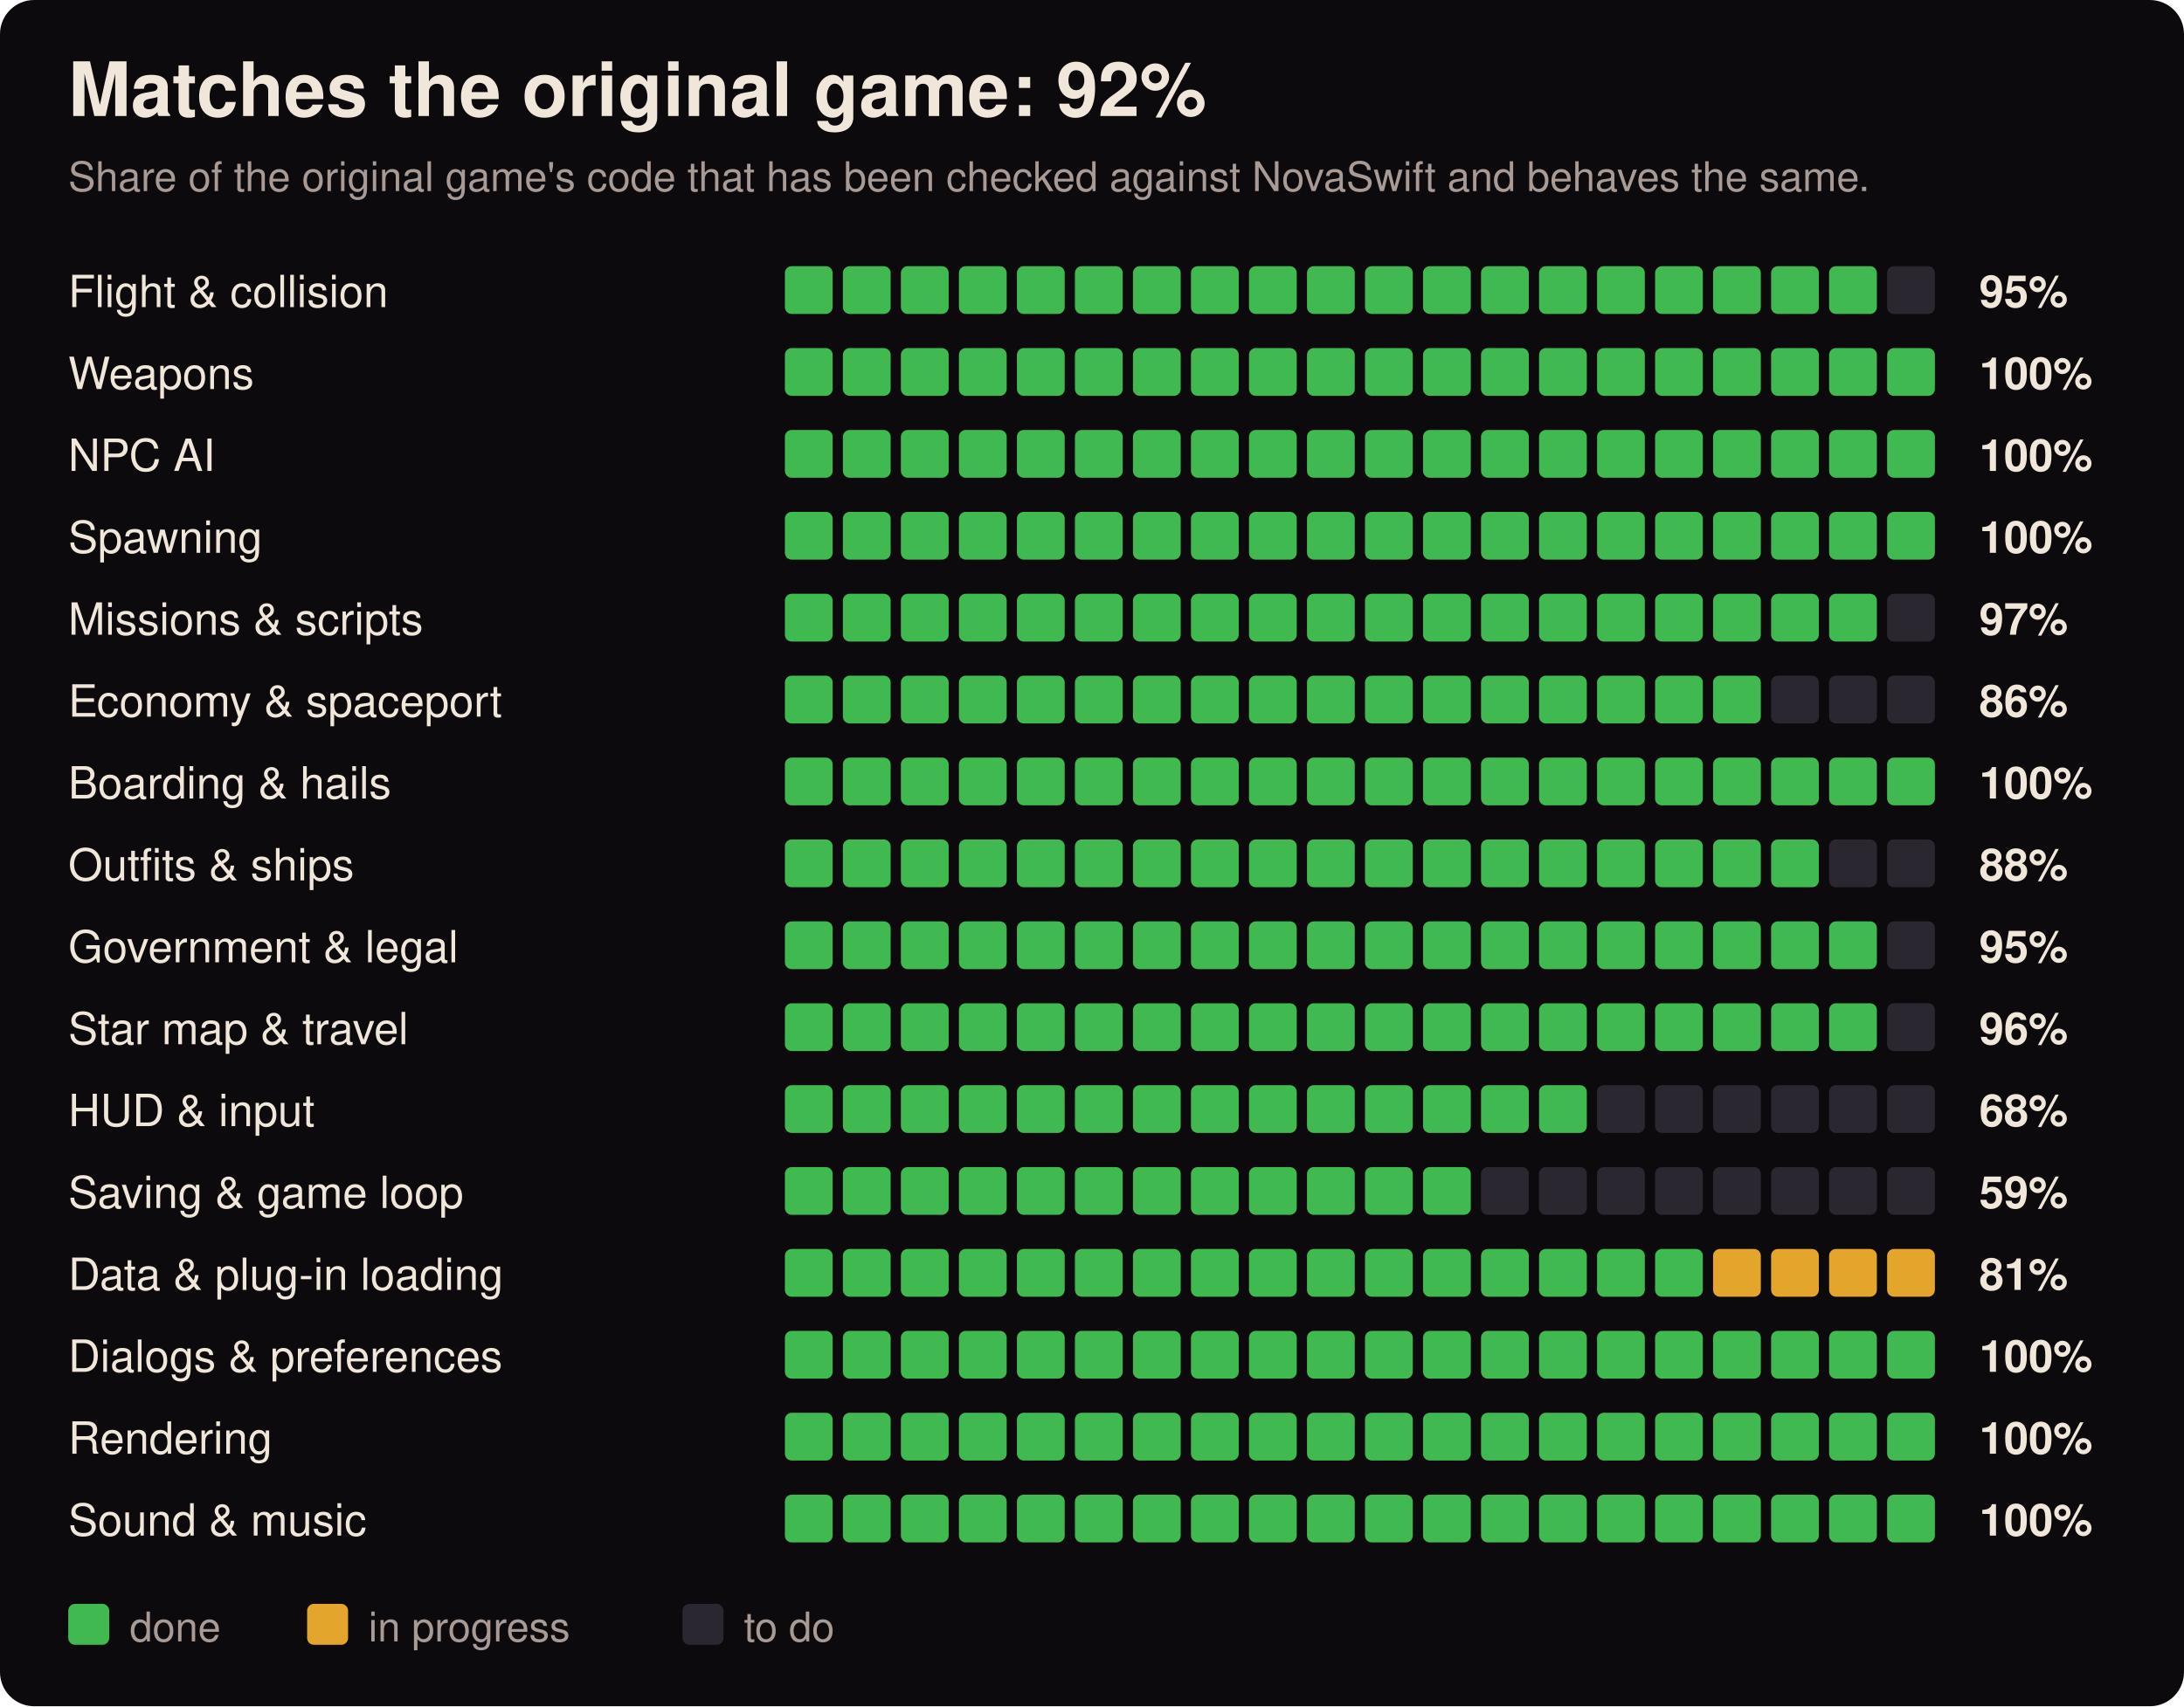
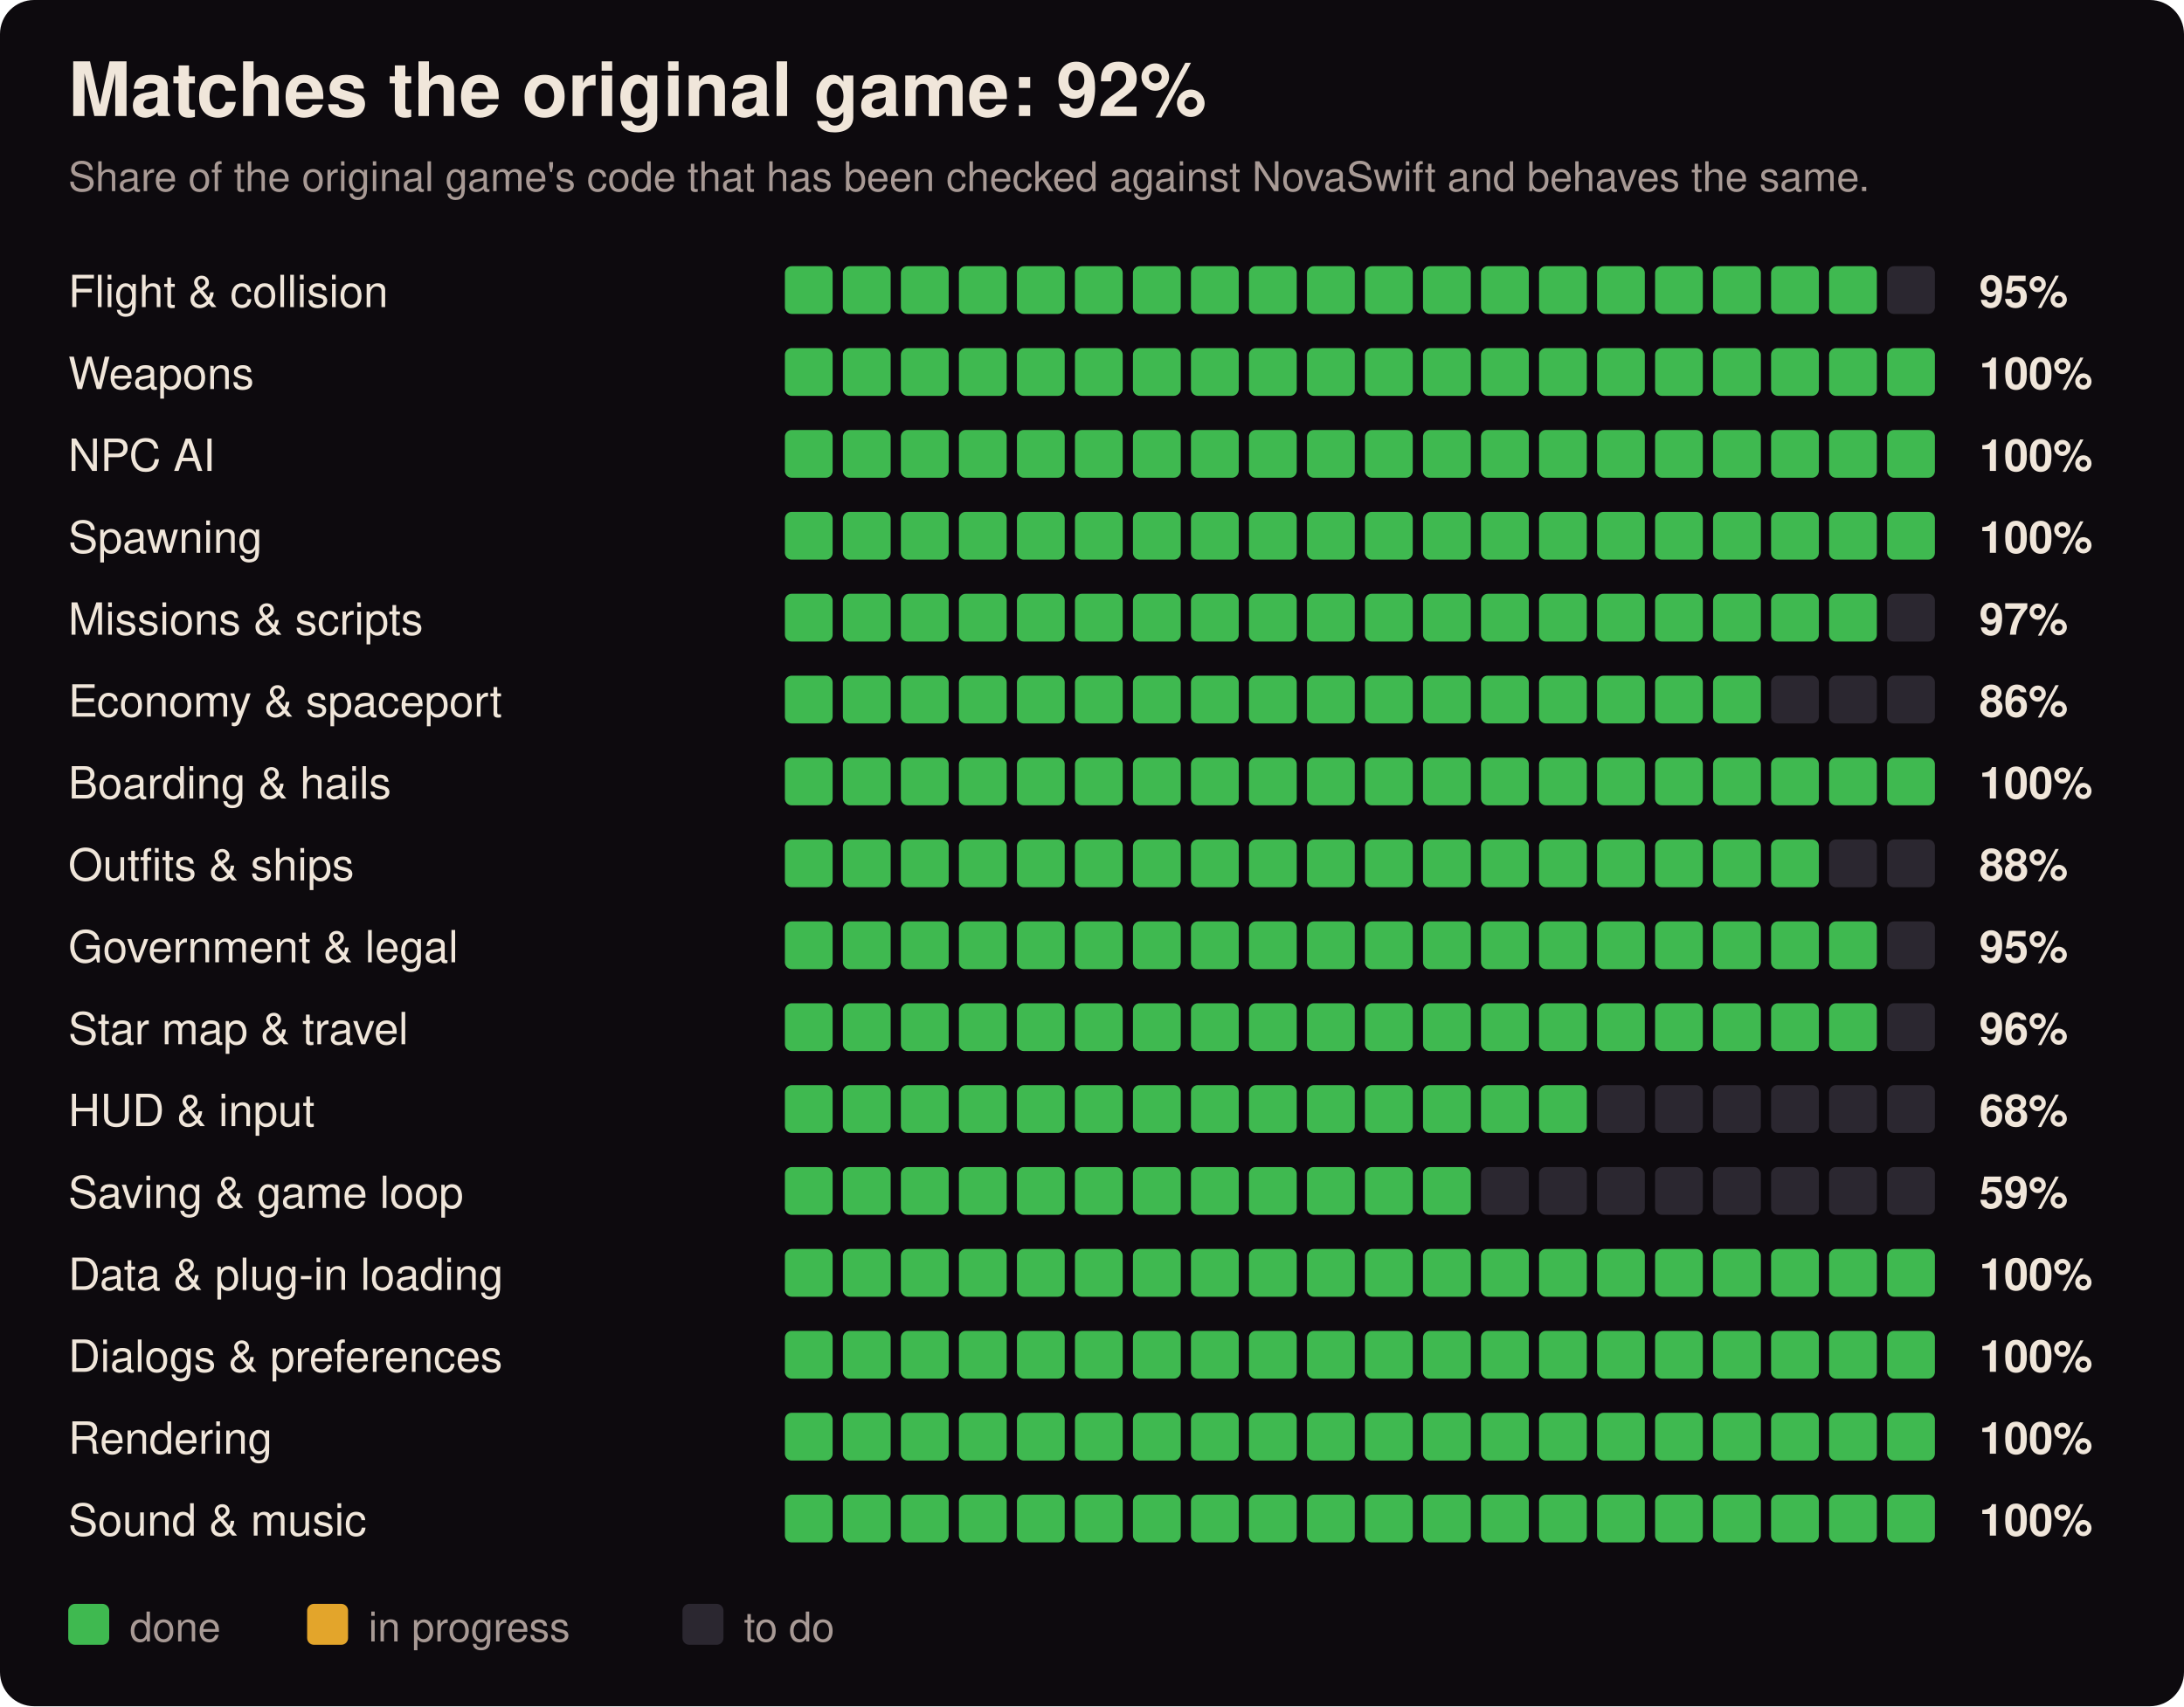
<svg xmlns="http://www.w3.org/2000/svg" width="640" height="500" viewBox="0 0 640 500" font-family="-apple-system, Segoe UI, Helvetica, Arial, sans-serif">
  <style>.hl{font-size:22px;font-weight:700;fill:#f0e6da}.sb{font-size:12px;fill:#a89a95}.nm{font-size:13px;fill:#f0e6da}.pc{font-size:13px;font-weight:600;fill:#f0e6da}</style>
  <rect width="640" height="500" rx="10" fill="#0d0a0e" />
  <text x="20" y="34" class="hl">Matches the original game: 92%</text>
  <text x="20" y="56" class="sb">Share of the original game's code that has been checked against NovaSwift and behaves the same.</text>
  <text x="20" y="90" class="nm">Flight &amp; collision</text>
  <rect x="230" y="78" width="14" height="14" rx="2" fill="#3fb950" />
  <rect x="247" y="78" width="14" height="14" rx="2" fill="#3fb950" />
  <rect x="264" y="78" width="14" height="14" rx="2" fill="#3fb950" />
  <rect x="281" y="78" width="14" height="14" rx="2" fill="#3fb950" />
  <rect x="298" y="78" width="14" height="14" rx="2" fill="#3fb950" />
  <rect x="315" y="78" width="14" height="14" rx="2" fill="#3fb950" />
  <rect x="332" y="78" width="14" height="14" rx="2" fill="#3fb950" />
  <rect x="349" y="78" width="14" height="14" rx="2" fill="#3fb950" />
  <rect x="366" y="78" width="14" height="14" rx="2" fill="#3fb950" />
  <rect x="383" y="78" width="14" height="14" rx="2" fill="#3fb950" />
  <rect x="400" y="78" width="14" height="14" rx="2" fill="#3fb950" />
  <rect x="417" y="78" width="14" height="14" rx="2" fill="#3fb950" />
  <rect x="434" y="78" width="14" height="14" rx="2" fill="#3fb950" />
  <rect x="451" y="78" width="14" height="14" rx="2" fill="#3fb950" />
  <rect x="468" y="78" width="14" height="14" rx="2" fill="#3fb950" />
  <rect x="485" y="78" width="14" height="14" rx="2" fill="#3fb950" />
  <rect x="502" y="78" width="14" height="14" rx="2" fill="#3fb950" />
  <rect x="519" y="78" width="14" height="14" rx="2" fill="#3fb950" />
  <rect x="536" y="78" width="14" height="14" rx="2" fill="#3fb950" />
  <rect x="553" y="78" width="14" height="14" rx="2" fill="#2b2730" />
  <text x="580" y="90" class="pc">95%</text>
  <text x="20" y="114" class="nm">Weapons</text>
  <rect x="230" y="102" width="14" height="14" rx="2" fill="#3fb950" />
  <rect x="247" y="102" width="14" height="14" rx="2" fill="#3fb950" />
  <rect x="264" y="102" width="14" height="14" rx="2" fill="#3fb950" />
  <rect x="281" y="102" width="14" height="14" rx="2" fill="#3fb950" />
  <rect x="298" y="102" width="14" height="14" rx="2" fill="#3fb950" />
  <rect x="315" y="102" width="14" height="14" rx="2" fill="#3fb950" />
  <rect x="332" y="102" width="14" height="14" rx="2" fill="#3fb950" />
  <rect x="349" y="102" width="14" height="14" rx="2" fill="#3fb950" />
  <rect x="366" y="102" width="14" height="14" rx="2" fill="#3fb950" />
  <rect x="383" y="102" width="14" height="14" rx="2" fill="#3fb950" />
  <rect x="400" y="102" width="14" height="14" rx="2" fill="#3fb950" />
  <rect x="417" y="102" width="14" height="14" rx="2" fill="#3fb950" />
  <rect x="434" y="102" width="14" height="14" rx="2" fill="#3fb950" />
  <rect x="451" y="102" width="14" height="14" rx="2" fill="#3fb950" />
  <rect x="468" y="102" width="14" height="14" rx="2" fill="#3fb950" />
  <rect x="485" y="102" width="14" height="14" rx="2" fill="#3fb950" />
  <rect x="502" y="102" width="14" height="14" rx="2" fill="#3fb950" />
  <rect x="519" y="102" width="14" height="14" rx="2" fill="#3fb950" />
  <rect x="536" y="102" width="14" height="14" rx="2" fill="#3fb950" />
  <rect x="553" y="102" width="14" height="14" rx="2" fill="#3fb950" />
  <text x="580" y="114" class="pc">100%</text>
  <text x="20" y="138" class="nm">NPC AI</text>
  <rect x="230" y="126" width="14" height="14" rx="2" fill="#3fb950" />
  <rect x="247" y="126" width="14" height="14" rx="2" fill="#3fb950" />
  <rect x="264" y="126" width="14" height="14" rx="2" fill="#3fb950" />
  <rect x="281" y="126" width="14" height="14" rx="2" fill="#3fb950" />
  <rect x="298" y="126" width="14" height="14" rx="2" fill="#3fb950" />
  <rect x="315" y="126" width="14" height="14" rx="2" fill="#3fb950" />
  <rect x="332" y="126" width="14" height="14" rx="2" fill="#3fb950" />
  <rect x="349" y="126" width="14" height="14" rx="2" fill="#3fb950" />
  <rect x="366" y="126" width="14" height="14" rx="2" fill="#3fb950" />
  <rect x="383" y="126" width="14" height="14" rx="2" fill="#3fb950" />
  <rect x="400" y="126" width="14" height="14" rx="2" fill="#3fb950" />
  <rect x="417" y="126" width="14" height="14" rx="2" fill="#3fb950" />
  <rect x="434" y="126" width="14" height="14" rx="2" fill="#3fb950" />
  <rect x="451" y="126" width="14" height="14" rx="2" fill="#3fb950" />
  <rect x="468" y="126" width="14" height="14" rx="2" fill="#3fb950" />
  <rect x="485" y="126" width="14" height="14" rx="2" fill="#3fb950" />
  <rect x="502" y="126" width="14" height="14" rx="2" fill="#3fb950" />
  <rect x="519" y="126" width="14" height="14" rx="2" fill="#3fb950" />
  <rect x="536" y="126" width="14" height="14" rx="2" fill="#3fb950" />
  <rect x="553" y="126" width="14" height="14" rx="2" fill="#3fb950" />
  <text x="580" y="138" class="pc">100%</text>
  <text x="20" y="162" class="nm">Spawning</text>
  <rect x="230" y="150" width="14" height="14" rx="2" fill="#3fb950" />
  <rect x="247" y="150" width="14" height="14" rx="2" fill="#3fb950" />
  <rect x="264" y="150" width="14" height="14" rx="2" fill="#3fb950" />
  <rect x="281" y="150" width="14" height="14" rx="2" fill="#3fb950" />
  <rect x="298" y="150" width="14" height="14" rx="2" fill="#3fb950" />
  <rect x="315" y="150" width="14" height="14" rx="2" fill="#3fb950" />
  <rect x="332" y="150" width="14" height="14" rx="2" fill="#3fb950" />
  <rect x="349" y="150" width="14" height="14" rx="2" fill="#3fb950" />
  <rect x="366" y="150" width="14" height="14" rx="2" fill="#3fb950" />
  <rect x="383" y="150" width="14" height="14" rx="2" fill="#3fb950" />
  <rect x="400" y="150" width="14" height="14" rx="2" fill="#3fb950" />
  <rect x="417" y="150" width="14" height="14" rx="2" fill="#3fb950" />
  <rect x="434" y="150" width="14" height="14" rx="2" fill="#3fb950" />
  <rect x="451" y="150" width="14" height="14" rx="2" fill="#3fb950" />
  <rect x="468" y="150" width="14" height="14" rx="2" fill="#3fb950" />
  <rect x="485" y="150" width="14" height="14" rx="2" fill="#3fb950" />
  <rect x="502" y="150" width="14" height="14" rx="2" fill="#3fb950" />
  <rect x="519" y="150" width="14" height="14" rx="2" fill="#3fb950" />
  <rect x="536" y="150" width="14" height="14" rx="2" fill="#3fb950" />
  <rect x="553" y="150" width="14" height="14" rx="2" fill="#3fb950" />
  <text x="580" y="162" class="pc">100%</text>
  <text x="20" y="186" class="nm">Missions &amp; scripts</text>
  <rect x="230" y="174" width="14" height="14" rx="2" fill="#3fb950" />
  <rect x="247" y="174" width="14" height="14" rx="2" fill="#3fb950" />
  <rect x="264" y="174" width="14" height="14" rx="2" fill="#3fb950" />
  <rect x="281" y="174" width="14" height="14" rx="2" fill="#3fb950" />
  <rect x="298" y="174" width="14" height="14" rx="2" fill="#3fb950" />
  <rect x="315" y="174" width="14" height="14" rx="2" fill="#3fb950" />
  <rect x="332" y="174" width="14" height="14" rx="2" fill="#3fb950" />
  <rect x="349" y="174" width="14" height="14" rx="2" fill="#3fb950" />
  <rect x="366" y="174" width="14" height="14" rx="2" fill="#3fb950" />
  <rect x="383" y="174" width="14" height="14" rx="2" fill="#3fb950" />
  <rect x="400" y="174" width="14" height="14" rx="2" fill="#3fb950" />
  <rect x="417" y="174" width="14" height="14" rx="2" fill="#3fb950" />
  <rect x="434" y="174" width="14" height="14" rx="2" fill="#3fb950" />
  <rect x="451" y="174" width="14" height="14" rx="2" fill="#3fb950" />
  <rect x="468" y="174" width="14" height="14" rx="2" fill="#3fb950" />
  <rect x="485" y="174" width="14" height="14" rx="2" fill="#3fb950" />
  <rect x="502" y="174" width="14" height="14" rx="2" fill="#3fb950" />
  <rect x="519" y="174" width="14" height="14" rx="2" fill="#3fb950" />
  <rect x="536" y="174" width="14" height="14" rx="2" fill="#3fb950" />
  <rect x="553" y="174" width="14" height="14" rx="2" fill="#2b2730" />
  <text x="580" y="186" class="pc">97%</text>
  <text x="20" y="210" class="nm">Economy &amp; spaceport</text>
  <rect x="230" y="198" width="14" height="14" rx="2" fill="#3fb950" />
  <rect x="247" y="198" width="14" height="14" rx="2" fill="#3fb950" />
  <rect x="264" y="198" width="14" height="14" rx="2" fill="#3fb950" />
  <rect x="281" y="198" width="14" height="14" rx="2" fill="#3fb950" />
  <rect x="298" y="198" width="14" height="14" rx="2" fill="#3fb950" />
  <rect x="315" y="198" width="14" height="14" rx="2" fill="#3fb950" />
  <rect x="332" y="198" width="14" height="14" rx="2" fill="#3fb950" />
  <rect x="349" y="198" width="14" height="14" rx="2" fill="#3fb950" />
  <rect x="366" y="198" width="14" height="14" rx="2" fill="#3fb950" />
  <rect x="383" y="198" width="14" height="14" rx="2" fill="#3fb950" />
  <rect x="400" y="198" width="14" height="14" rx="2" fill="#3fb950" />
  <rect x="417" y="198" width="14" height="14" rx="2" fill="#3fb950" />
  <rect x="434" y="198" width="14" height="14" rx="2" fill="#3fb950" />
  <rect x="451" y="198" width="14" height="14" rx="2" fill="#3fb950" />
  <rect x="468" y="198" width="14" height="14" rx="2" fill="#3fb950" />
  <rect x="485" y="198" width="14" height="14" rx="2" fill="#3fb950" />
  <rect x="502" y="198" width="14" height="14" rx="2" fill="#3fb950" />
  <rect x="519" y="198" width="14" height="14" rx="2" fill="#2b2730" />
  <rect x="536" y="198" width="14" height="14" rx="2" fill="#2b2730" />
  <rect x="553" y="198" width="14" height="14" rx="2" fill="#2b2730" />
  <text x="580" y="210" class="pc">86%</text>
  <text x="20" y="234" class="nm">Boarding &amp; hails</text>
  <rect x="230" y="222" width="14" height="14" rx="2" fill="#3fb950" />
  <rect x="247" y="222" width="14" height="14" rx="2" fill="#3fb950" />
  <rect x="264" y="222" width="14" height="14" rx="2" fill="#3fb950" />
  <rect x="281" y="222" width="14" height="14" rx="2" fill="#3fb950" />
  <rect x="298" y="222" width="14" height="14" rx="2" fill="#3fb950" />
  <rect x="315" y="222" width="14" height="14" rx="2" fill="#3fb950" />
  <rect x="332" y="222" width="14" height="14" rx="2" fill="#3fb950" />
  <rect x="349" y="222" width="14" height="14" rx="2" fill="#3fb950" />
  <rect x="366" y="222" width="14" height="14" rx="2" fill="#3fb950" />
  <rect x="383" y="222" width="14" height="14" rx="2" fill="#3fb950" />
  <rect x="400" y="222" width="14" height="14" rx="2" fill="#3fb950" />
  <rect x="417" y="222" width="14" height="14" rx="2" fill="#3fb950" />
  <rect x="434" y="222" width="14" height="14" rx="2" fill="#3fb950" />
  <rect x="451" y="222" width="14" height="14" rx="2" fill="#3fb950" />
  <rect x="468" y="222" width="14" height="14" rx="2" fill="#3fb950" />
  <rect x="485" y="222" width="14" height="14" rx="2" fill="#3fb950" />
  <rect x="502" y="222" width="14" height="14" rx="2" fill="#3fb950" />
  <rect x="519" y="222" width="14" height="14" rx="2" fill="#3fb950" />
  <rect x="536" y="222" width="14" height="14" rx="2" fill="#3fb950" />
  <rect x="553" y="222" width="14" height="14" rx="2" fill="#3fb950" />
  <text x="580" y="234" class="pc">100%</text>
  <text x="20" y="258" class="nm">Outfits &amp; ships</text>
  <rect x="230" y="246" width="14" height="14" rx="2" fill="#3fb950" />
  <rect x="247" y="246" width="14" height="14" rx="2" fill="#3fb950" />
  <rect x="264" y="246" width="14" height="14" rx="2" fill="#3fb950" />
  <rect x="281" y="246" width="14" height="14" rx="2" fill="#3fb950" />
  <rect x="298" y="246" width="14" height="14" rx="2" fill="#3fb950" />
  <rect x="315" y="246" width="14" height="14" rx="2" fill="#3fb950" />
  <rect x="332" y="246" width="14" height="14" rx="2" fill="#3fb950" />
  <rect x="349" y="246" width="14" height="14" rx="2" fill="#3fb950" />
  <rect x="366" y="246" width="14" height="14" rx="2" fill="#3fb950" />
  <rect x="383" y="246" width="14" height="14" rx="2" fill="#3fb950" />
  <rect x="400" y="246" width="14" height="14" rx="2" fill="#3fb950" />
  <rect x="417" y="246" width="14" height="14" rx="2" fill="#3fb950" />
  <rect x="434" y="246" width="14" height="14" rx="2" fill="#3fb950" />
  <rect x="451" y="246" width="14" height="14" rx="2" fill="#3fb950" />
  <rect x="468" y="246" width="14" height="14" rx="2" fill="#3fb950" />
  <rect x="485" y="246" width="14" height="14" rx="2" fill="#3fb950" />
  <rect x="502" y="246" width="14" height="14" rx="2" fill="#3fb950" />
  <rect x="519" y="246" width="14" height="14" rx="2" fill="#3fb950" />
  <rect x="536" y="246" width="14" height="14" rx="2" fill="#2b2730" />
  <rect x="553" y="246" width="14" height="14" rx="2" fill="#2b2730" />
  <text x="580" y="258" class="pc">88%</text>
  <text x="20" y="282" class="nm">Government &amp; legal</text>
  <rect x="230" y="270" width="14" height="14" rx="2" fill="#3fb950" />
  <rect x="247" y="270" width="14" height="14" rx="2" fill="#3fb950" />
  <rect x="264" y="270" width="14" height="14" rx="2" fill="#3fb950" />
  <rect x="281" y="270" width="14" height="14" rx="2" fill="#3fb950" />
  <rect x="298" y="270" width="14" height="14" rx="2" fill="#3fb950" />
  <rect x="315" y="270" width="14" height="14" rx="2" fill="#3fb950" />
  <rect x="332" y="270" width="14" height="14" rx="2" fill="#3fb950" />
  <rect x="349" y="270" width="14" height="14" rx="2" fill="#3fb950" />
  <rect x="366" y="270" width="14" height="14" rx="2" fill="#3fb950" />
  <rect x="383" y="270" width="14" height="14" rx="2" fill="#3fb950" />
  <rect x="400" y="270" width="14" height="14" rx="2" fill="#3fb950" />
  <rect x="417" y="270" width="14" height="14" rx="2" fill="#3fb950" />
  <rect x="434" y="270" width="14" height="14" rx="2" fill="#3fb950" />
  <rect x="451" y="270" width="14" height="14" rx="2" fill="#3fb950" />
  <rect x="468" y="270" width="14" height="14" rx="2" fill="#3fb950" />
  <rect x="485" y="270" width="14" height="14" rx="2" fill="#3fb950" />
  <rect x="502" y="270" width="14" height="14" rx="2" fill="#3fb950" />
  <rect x="519" y="270" width="14" height="14" rx="2" fill="#3fb950" />
  <rect x="536" y="270" width="14" height="14" rx="2" fill="#3fb950" />
  <rect x="553" y="270" width="14" height="14" rx="2" fill="#2b2730" />
  <text x="580" y="282" class="pc">95%</text>
  <text x="20" y="306" class="nm">Star map &amp; travel</text>
  <rect x="230" y="294" width="14" height="14" rx="2" fill="#3fb950" />
  <rect x="247" y="294" width="14" height="14" rx="2" fill="#3fb950" />
  <rect x="264" y="294" width="14" height="14" rx="2" fill="#3fb950" />
  <rect x="281" y="294" width="14" height="14" rx="2" fill="#3fb950" />
  <rect x="298" y="294" width="14" height="14" rx="2" fill="#3fb950" />
  <rect x="315" y="294" width="14" height="14" rx="2" fill="#3fb950" />
  <rect x="332" y="294" width="14" height="14" rx="2" fill="#3fb950" />
  <rect x="349" y="294" width="14" height="14" rx="2" fill="#3fb950" />
  <rect x="366" y="294" width="14" height="14" rx="2" fill="#3fb950" />
  <rect x="383" y="294" width="14" height="14" rx="2" fill="#3fb950" />
  <rect x="400" y="294" width="14" height="14" rx="2" fill="#3fb950" />
  <rect x="417" y="294" width="14" height="14" rx="2" fill="#3fb950" />
  <rect x="434" y="294" width="14" height="14" rx="2" fill="#3fb950" />
  <rect x="451" y="294" width="14" height="14" rx="2" fill="#3fb950" />
  <rect x="468" y="294" width="14" height="14" rx="2" fill="#3fb950" />
  <rect x="485" y="294" width="14" height="14" rx="2" fill="#3fb950" />
  <rect x="502" y="294" width="14" height="14" rx="2" fill="#3fb950" />
  <rect x="519" y="294" width="14" height="14" rx="2" fill="#3fb950" />
  <rect x="536" y="294" width="14" height="14" rx="2" fill="#3fb950" />
  <rect x="553" y="294" width="14" height="14" rx="2" fill="#2b2730" />
  <text x="580" y="306" class="pc">96%</text>
  <text x="20" y="330" class="nm">HUD &amp; input</text>
  <rect x="230" y="318" width="14" height="14" rx="2" fill="#3fb950" />
  <rect x="247" y="318" width="14" height="14" rx="2" fill="#3fb950" />
  <rect x="264" y="318" width="14" height="14" rx="2" fill="#3fb950" />
  <rect x="281" y="318" width="14" height="14" rx="2" fill="#3fb950" />
  <rect x="298" y="318" width="14" height="14" rx="2" fill="#3fb950" />
  <rect x="315" y="318" width="14" height="14" rx="2" fill="#3fb950" />
  <rect x="332" y="318" width="14" height="14" rx="2" fill="#3fb950" />
  <rect x="349" y="318" width="14" height="14" rx="2" fill="#3fb950" />
  <rect x="366" y="318" width="14" height="14" rx="2" fill="#3fb950" />
  <rect x="383" y="318" width="14" height="14" rx="2" fill="#3fb950" />
  <rect x="400" y="318" width="14" height="14" rx="2" fill="#3fb950" />
  <rect x="417" y="318" width="14" height="14" rx="2" fill="#3fb950" />
  <rect x="434" y="318" width="14" height="14" rx="2" fill="#3fb950" />
  <rect x="451" y="318" width="14" height="14" rx="2" fill="#3fb950" />
  <rect x="468" y="318" width="14" height="14" rx="2" fill="#2b2730" />
  <rect x="485" y="318" width="14" height="14" rx="2" fill="#2b2730" />
  <rect x="502" y="318" width="14" height="14" rx="2" fill="#2b2730" />
  <rect x="519" y="318" width="14" height="14" rx="2" fill="#2b2730" />
  <rect x="536" y="318" width="14" height="14" rx="2" fill="#2b2730" />
  <rect x="553" y="318" width="14" height="14" rx="2" fill="#2b2730" />
  <text x="580" y="330" class="pc">68%</text>
  <text x="20" y="354" class="nm">Saving &amp; game loop</text>
  <rect x="230" y="342" width="14" height="14" rx="2" fill="#3fb950" />
  <rect x="247" y="342" width="14" height="14" rx="2" fill="#3fb950" />
  <rect x="264" y="342" width="14" height="14" rx="2" fill="#3fb950" />
  <rect x="281" y="342" width="14" height="14" rx="2" fill="#3fb950" />
  <rect x="298" y="342" width="14" height="14" rx="2" fill="#3fb950" />
  <rect x="315" y="342" width="14" height="14" rx="2" fill="#3fb950" />
  <rect x="332" y="342" width="14" height="14" rx="2" fill="#3fb950" />
  <rect x="349" y="342" width="14" height="14" rx="2" fill="#3fb950" />
  <rect x="366" y="342" width="14" height="14" rx="2" fill="#3fb950" />
  <rect x="383" y="342" width="14" height="14" rx="2" fill="#3fb950" />
  <rect x="400" y="342" width="14" height="14" rx="2" fill="#3fb950" />
  <rect x="417" y="342" width="14" height="14" rx="2" fill="#3fb950" />
  <rect x="434" y="342" width="14" height="14" rx="2" fill="#2b2730" />
  <rect x="451" y="342" width="14" height="14" rx="2" fill="#2b2730" />
  <rect x="468" y="342" width="14" height="14" rx="2" fill="#2b2730" />
  <rect x="485" y="342" width="14" height="14" rx="2" fill="#2b2730" />
  <rect x="502" y="342" width="14" height="14" rx="2" fill="#2b2730" />
  <rect x="519" y="342" width="14" height="14" rx="2" fill="#2b2730" />
  <rect x="536" y="342" width="14" height="14" rx="2" fill="#2b2730" />
  <rect x="553" y="342" width="14" height="14" rx="2" fill="#2b2730" />
  <text x="580" y="354" class="pc">59%</text>
  <text x="20" y="378" class="nm">Data &amp; plug-in loading</text>
  <rect x="230" y="366" width="14" height="14" rx="2" fill="#3fb950" />
  <rect x="247" y="366" width="14" height="14" rx="2" fill="#3fb950" />
  <rect x="264" y="366" width="14" height="14" rx="2" fill="#3fb950" />
  <rect x="281" y="366" width="14" height="14" rx="2" fill="#3fb950" />
  <rect x="298" y="366" width="14" height="14" rx="2" fill="#3fb950" />
  <rect x="315" y="366" width="14" height="14" rx="2" fill="#3fb950" />
  <rect x="332" y="366" width="14" height="14" rx="2" fill="#3fb950" />
  <rect x="349" y="366" width="14" height="14" rx="2" fill="#3fb950" />
  <rect x="366" y="366" width="14" height="14" rx="2" fill="#3fb950" />
  <rect x="383" y="366" width="14" height="14" rx="2" fill="#3fb950" />
  <rect x="400" y="366" width="14" height="14" rx="2" fill="#3fb950" />
  <rect x="417" y="366" width="14" height="14" rx="2" fill="#3fb950" />
  <rect x="434" y="366" width="14" height="14" rx="2" fill="#3fb950" />
  <rect x="451" y="366" width="14" height="14" rx="2" fill="#3fb950" />
  <rect x="468" y="366" width="14" height="14" rx="2" fill="#3fb950" />
  <rect x="485" y="366" width="14" height="14" rx="2" fill="#3fb950" />
-   <rect x="502" y="366" width="14" height="14" rx="2" fill="#e3a52b" />
-   <rect x="519" y="366" width="14" height="14" rx="2" fill="#e3a52b" />
-   <rect x="536" y="366" width="14" height="14" rx="2" fill="#e3a52b" />
-   <rect x="553" y="366" width="14" height="14" rx="2" fill="#e3a52b" />
-   <text x="580" y="378" class="pc">81%</text>
+   <rect x="502" y="366" width="14" height="14" rx="2" fill="#3fb950" />
+   <rect x="519" y="366" width="14" height="14" rx="2" fill="#3fb950" />
+   <rect x="536" y="366" width="14" height="14" rx="2" fill="#3fb950" />
+   <rect x="553" y="366" width="14" height="14" rx="2" fill="#3fb950" />
+   <text x="580" y="378" class="pc">100%</text>
  <text x="20" y="402" class="nm">Dialogs &amp; preferences</text>
  <rect x="230" y="390" width="14" height="14" rx="2" fill="#3fb950" />
  <rect x="247" y="390" width="14" height="14" rx="2" fill="#3fb950" />
  <rect x="264" y="390" width="14" height="14" rx="2" fill="#3fb950" />
  <rect x="281" y="390" width="14" height="14" rx="2" fill="#3fb950" />
  <rect x="298" y="390" width="14" height="14" rx="2" fill="#3fb950" />
  <rect x="315" y="390" width="14" height="14" rx="2" fill="#3fb950" />
  <rect x="332" y="390" width="14" height="14" rx="2" fill="#3fb950" />
  <rect x="349" y="390" width="14" height="14" rx="2" fill="#3fb950" />
  <rect x="366" y="390" width="14" height="14" rx="2" fill="#3fb950" />
  <rect x="383" y="390" width="14" height="14" rx="2" fill="#3fb950" />
  <rect x="400" y="390" width="14" height="14" rx="2" fill="#3fb950" />
  <rect x="417" y="390" width="14" height="14" rx="2" fill="#3fb950" />
  <rect x="434" y="390" width="14" height="14" rx="2" fill="#3fb950" />
  <rect x="451" y="390" width="14" height="14" rx="2" fill="#3fb950" />
  <rect x="468" y="390" width="14" height="14" rx="2" fill="#3fb950" />
  <rect x="485" y="390" width="14" height="14" rx="2" fill="#3fb950" />
  <rect x="502" y="390" width="14" height="14" rx="2" fill="#3fb950" />
  <rect x="519" y="390" width="14" height="14" rx="2" fill="#3fb950" />
  <rect x="536" y="390" width="14" height="14" rx="2" fill="#3fb950" />
  <rect x="553" y="390" width="14" height="14" rx="2" fill="#3fb950" />
  <text x="580" y="402" class="pc">100%</text>
  <text x="20" y="426" class="nm">Rendering</text>
  <rect x="230" y="414" width="14" height="14" rx="2" fill="#3fb950" />
  <rect x="247" y="414" width="14" height="14" rx="2" fill="#3fb950" />
  <rect x="264" y="414" width="14" height="14" rx="2" fill="#3fb950" />
  <rect x="281" y="414" width="14" height="14" rx="2" fill="#3fb950" />
  <rect x="298" y="414" width="14" height="14" rx="2" fill="#3fb950" />
  <rect x="315" y="414" width="14" height="14" rx="2" fill="#3fb950" />
  <rect x="332" y="414" width="14" height="14" rx="2" fill="#3fb950" />
  <rect x="349" y="414" width="14" height="14" rx="2" fill="#3fb950" />
  <rect x="366" y="414" width="14" height="14" rx="2" fill="#3fb950" />
  <rect x="383" y="414" width="14" height="14" rx="2" fill="#3fb950" />
  <rect x="400" y="414" width="14" height="14" rx="2" fill="#3fb950" />
  <rect x="417" y="414" width="14" height="14" rx="2" fill="#3fb950" />
  <rect x="434" y="414" width="14" height="14" rx="2" fill="#3fb950" />
  <rect x="451" y="414" width="14" height="14" rx="2" fill="#3fb950" />
  <rect x="468" y="414" width="14" height="14" rx="2" fill="#3fb950" />
  <rect x="485" y="414" width="14" height="14" rx="2" fill="#3fb950" />
  <rect x="502" y="414" width="14" height="14" rx="2" fill="#3fb950" />
  <rect x="519" y="414" width="14" height="14" rx="2" fill="#3fb950" />
  <rect x="536" y="414" width="14" height="14" rx="2" fill="#3fb950" />
  <rect x="553" y="414" width="14" height="14" rx="2" fill="#3fb950" />
  <text x="580" y="426" class="pc">100%</text>
  <text x="20" y="450" class="nm">Sound &amp; music</text>
  <rect x="230" y="438" width="14" height="14" rx="2" fill="#3fb950" />
  <rect x="247" y="438" width="14" height="14" rx="2" fill="#3fb950" />
  <rect x="264" y="438" width="14" height="14" rx="2" fill="#3fb950" />
  <rect x="281" y="438" width="14" height="14" rx="2" fill="#3fb950" />
  <rect x="298" y="438" width="14" height="14" rx="2" fill="#3fb950" />
  <rect x="315" y="438" width="14" height="14" rx="2" fill="#3fb950" />
  <rect x="332" y="438" width="14" height="14" rx="2" fill="#3fb950" />
  <rect x="349" y="438" width="14" height="14" rx="2" fill="#3fb950" />
  <rect x="366" y="438" width="14" height="14" rx="2" fill="#3fb950" />
  <rect x="383" y="438" width="14" height="14" rx="2" fill="#3fb950" />
  <rect x="400" y="438" width="14" height="14" rx="2" fill="#3fb950" />
  <rect x="417" y="438" width="14" height="14" rx="2" fill="#3fb950" />
  <rect x="434" y="438" width="14" height="14" rx="2" fill="#3fb950" />
  <rect x="451" y="438" width="14" height="14" rx="2" fill="#3fb950" />
  <rect x="468" y="438" width="14" height="14" rx="2" fill="#3fb950" />
  <rect x="485" y="438" width="14" height="14" rx="2" fill="#3fb950" />
  <rect x="502" y="438" width="14" height="14" rx="2" fill="#3fb950" />
  <rect x="519" y="438" width="14" height="14" rx="2" fill="#3fb950" />
  <rect x="536" y="438" width="14" height="14" rx="2" fill="#3fb950" />
  <rect x="553" y="438" width="14" height="14" rx="2" fill="#3fb950" />
  <text x="580" y="450" class="pc">100%</text>
  <rect x="20" y="470" width="12" height="12" rx="2" fill="#3fb950" />
  <text x="38" y="481" class="sb">done</text>
  <rect x="90" y="470" width="12" height="12" rx="2" fill="#e3a52b" />
  <text x="108" y="481" class="sb">in progress</text>
  <rect x="200" y="470" width="12" height="12" rx="2" fill="#2b2730" />
  <text x="218" y="481" class="sb">to do</text>
</svg>
